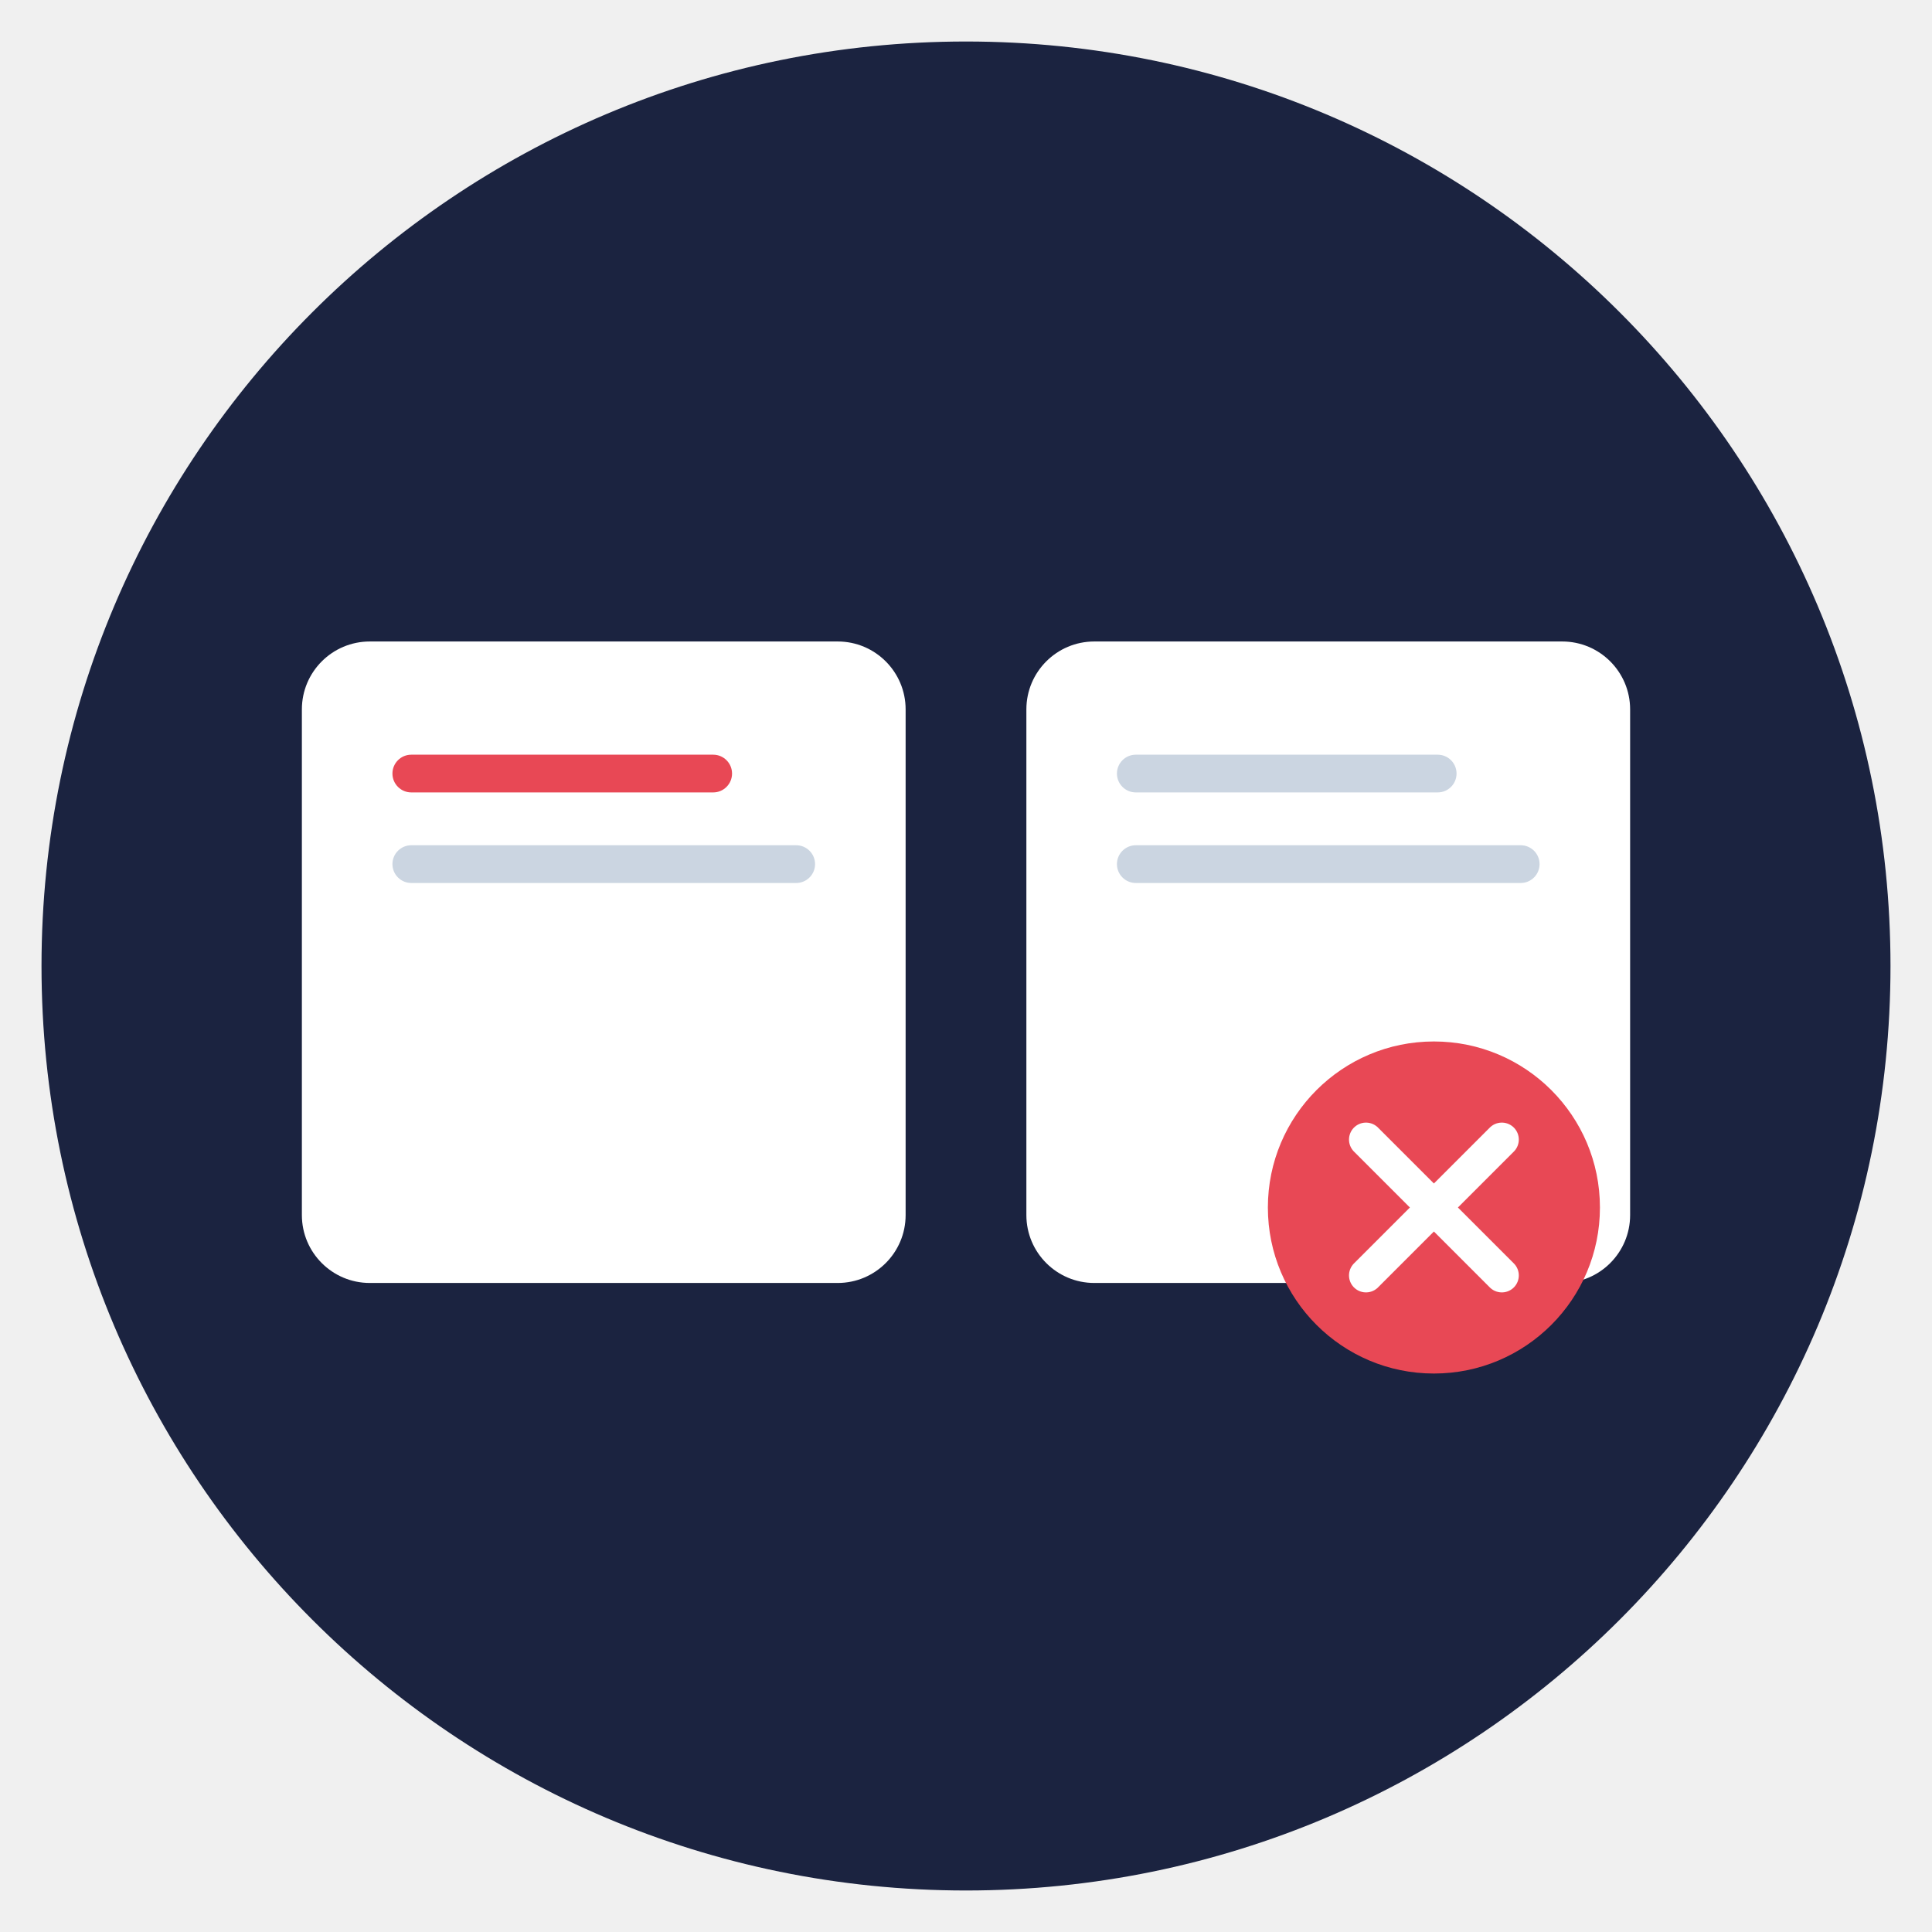
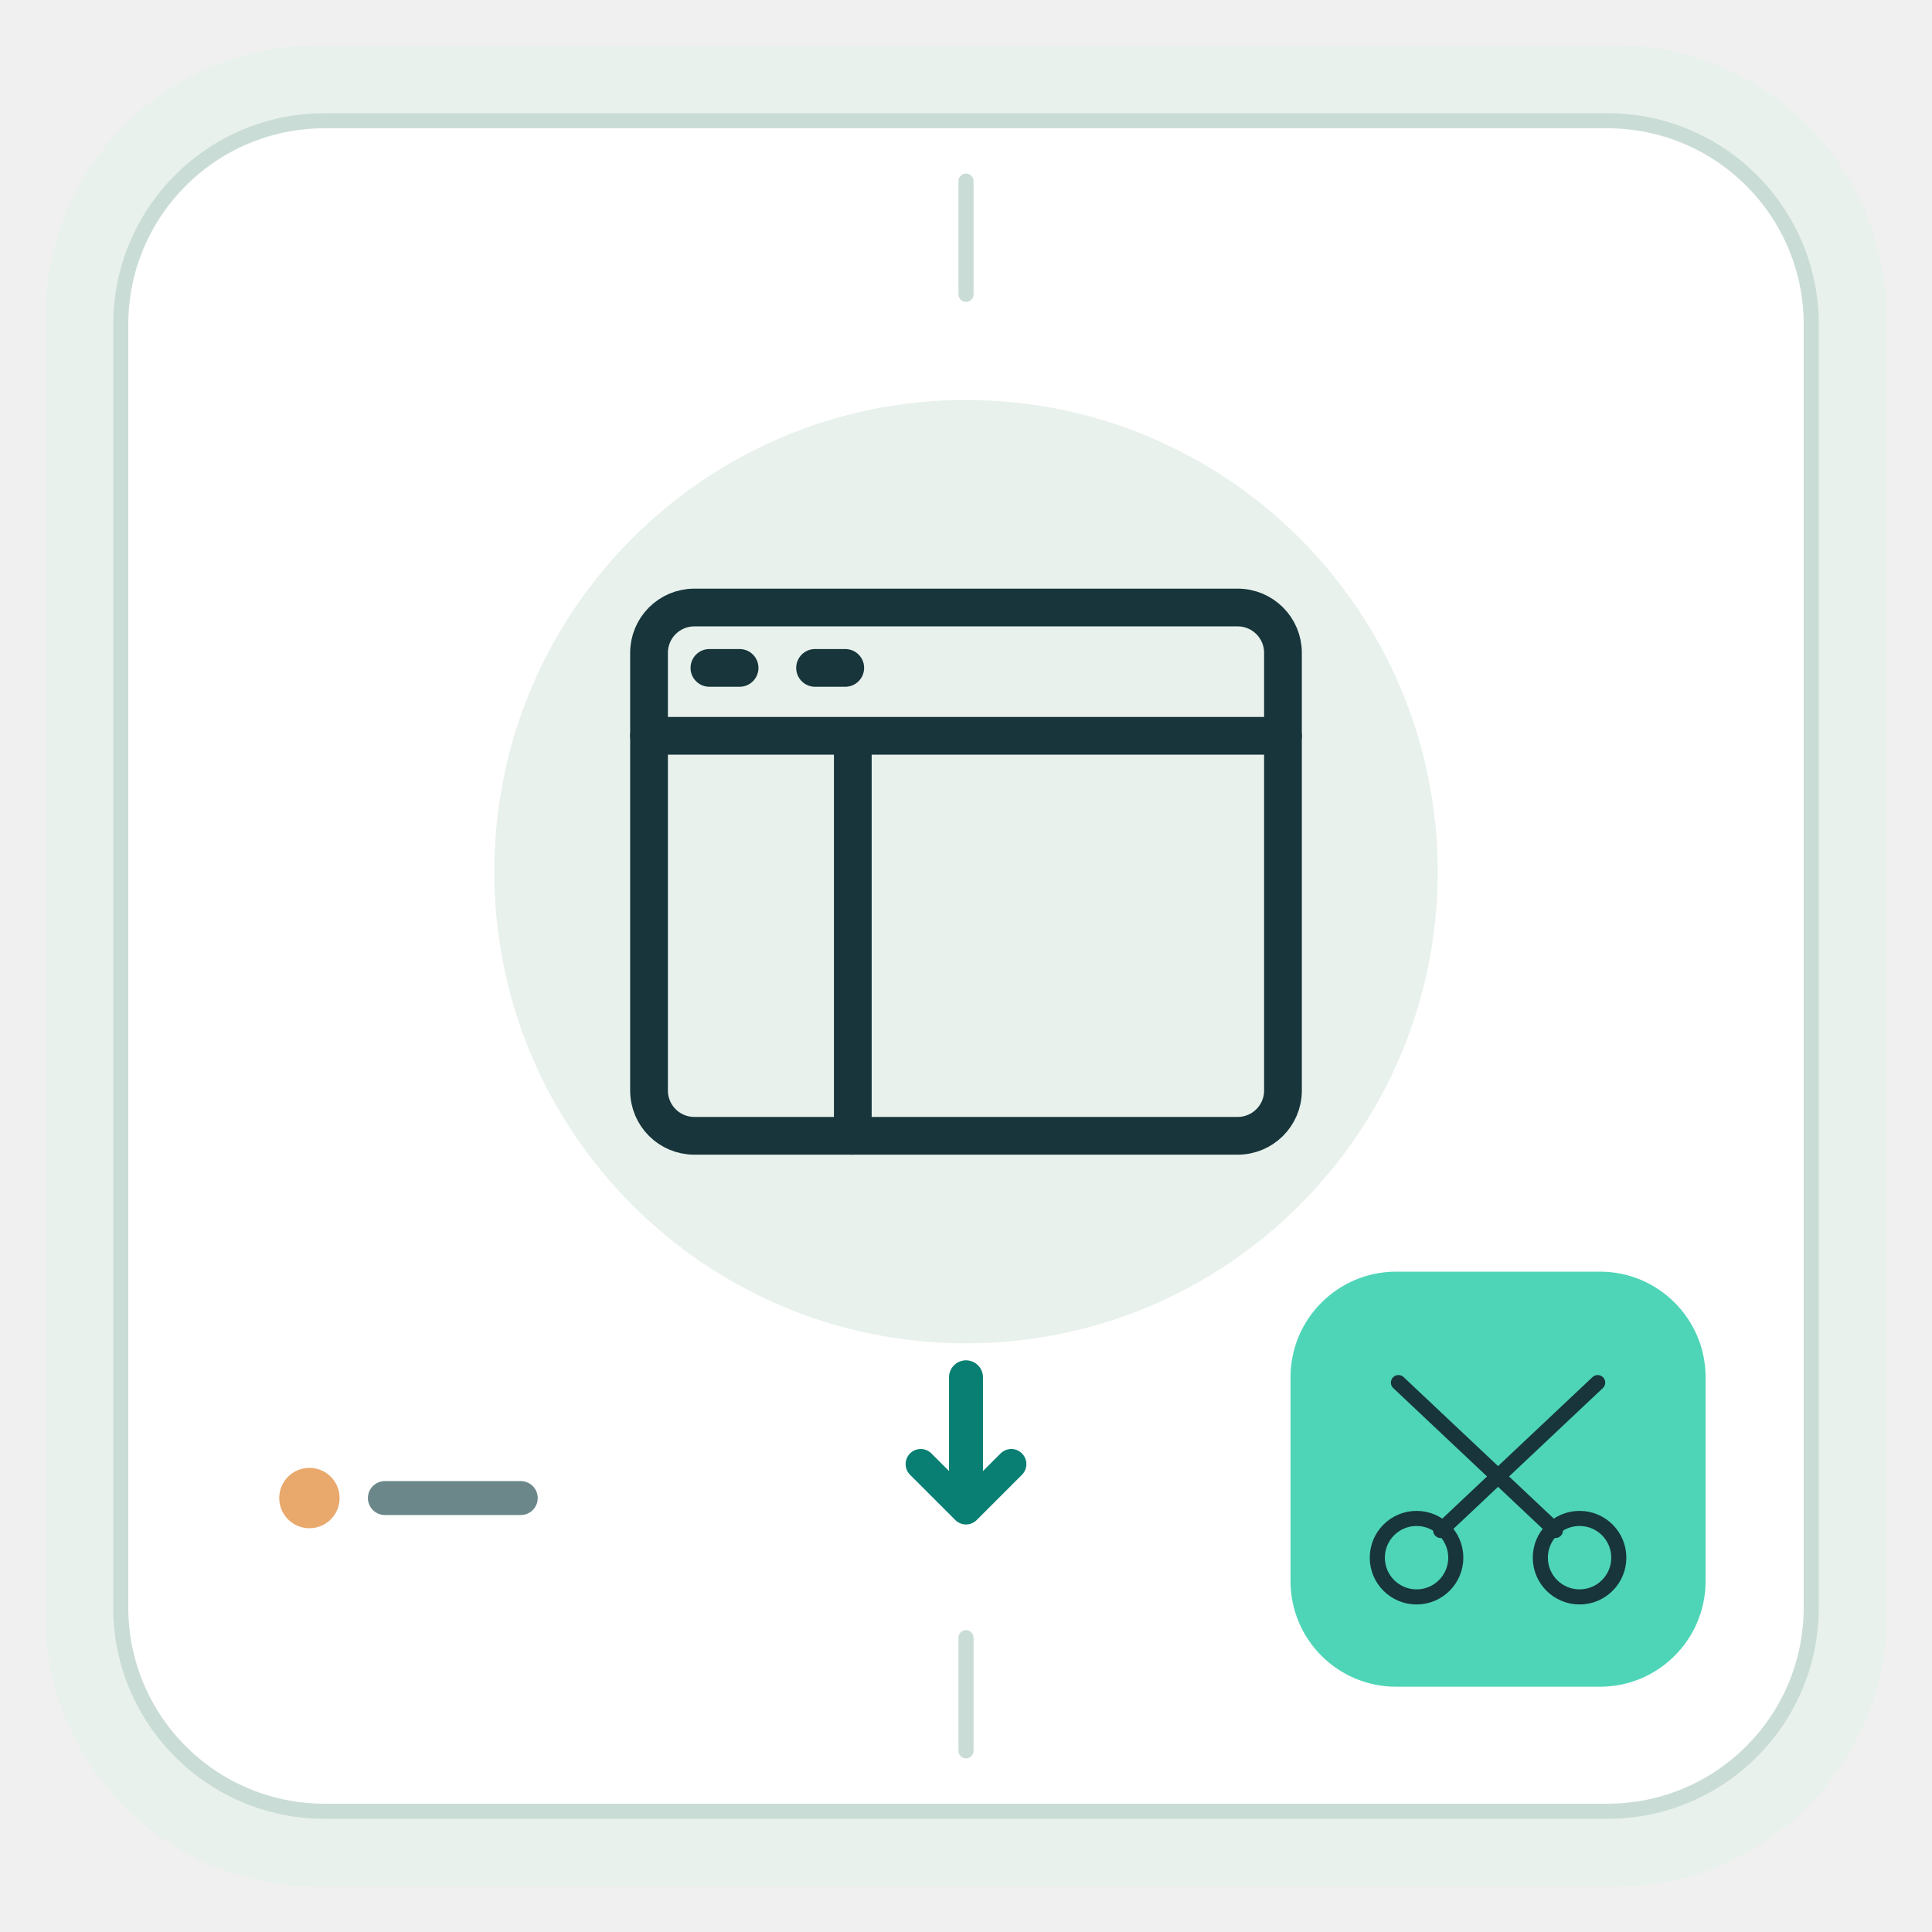
<svg xmlns="http://www.w3.org/2000/svg" viewBox="0 0 512 512" role="img" aria-labelledby="title description">
-   <circle cx="256" cy="256" r="245" fill="#1B2340" />
-   <rect x="80" y="170" width="160" height="170" rx="18" fill="#FFFFFF" />
-   <rect x="104" y="200" width="90" height="10" rx="5" fill="#E84855" />
-   <rect x="104" y="224" width="112" height="10" rx="5" fill="#CBD5E1" />
-   <rect x="272" y="170" width="160" height="170" rx="18" fill="#FFFFFF" />
-   <rect x="296" y="200" width="90" height="10" rx="5" fill="#CBD5E1" />
-   <rect x="296" y="224" width="112" height="10" rx="5" fill="#CBD5E1" />
-   <circle cx="380" cy="320" r="44" fill="#E84855" />
-   <path d="M362 302l36 36M398 302l-36 36" fill="none" stroke="#FFFFFF" stroke-linecap="round" stroke-linejoin="round" stroke-width="9" />
+   <rect x="12" y="12" width="488" height="488" rx="72" fill="#E8F1EC" />
+   <rect x="32" y="32" width="448" height="448" rx="54" fill="#FFFFFF" stroke="#CADCD6" stroke-width="4" />
+   <path d="M256 48v30M256 434v30" stroke="#CADCD6" stroke-width="4" stroke-linecap="round" />
+   <circle cx="256" cy="231" r="125" fill="#E8F1EC" />
+   <g transform="translate(156 131) scale(2.00)" fill="none" stroke="#17353B" stroke-width="5" stroke-linecap="round" stroke-linejoin="round">
+     <rect x="8" y="15" width="84" height="70" rx="6" />
+     <path d="M8 32h84M35 32v53M16 23h4m10 0h4" />
+   </g>
+   <path d="M256 365v34" stroke="#087F72" stroke-width="9" stroke-linecap="round" />
+   <path d="m244 388 12 12 12-12" fill="none" stroke="#087F72" stroke-width="8" stroke-linecap="round" stroke-linejoin="round" />
+   <rect x="342" y="337" width="110" height="110" rx="28" fill="#4ED5B7" />
+   <g transform="translate(357 352) scale(0.80)" fill="none" stroke="#17353B" stroke-width="5" stroke-linecap="round" stroke-linejoin="round">
+     <circle cx="23" cy="76" r="13" />
+     <circle cx="77" cy="76" r="13" />
+     <path d="M31 67 83 18M69 67 17 18" />
+   </g>
+   <circle cx="82" cy="397" r="8" fill="#E9A86C" />
+   <path d="M102 397h36" stroke="#6B878A" stroke-width="9" stroke-linecap="round" />
</svg>
